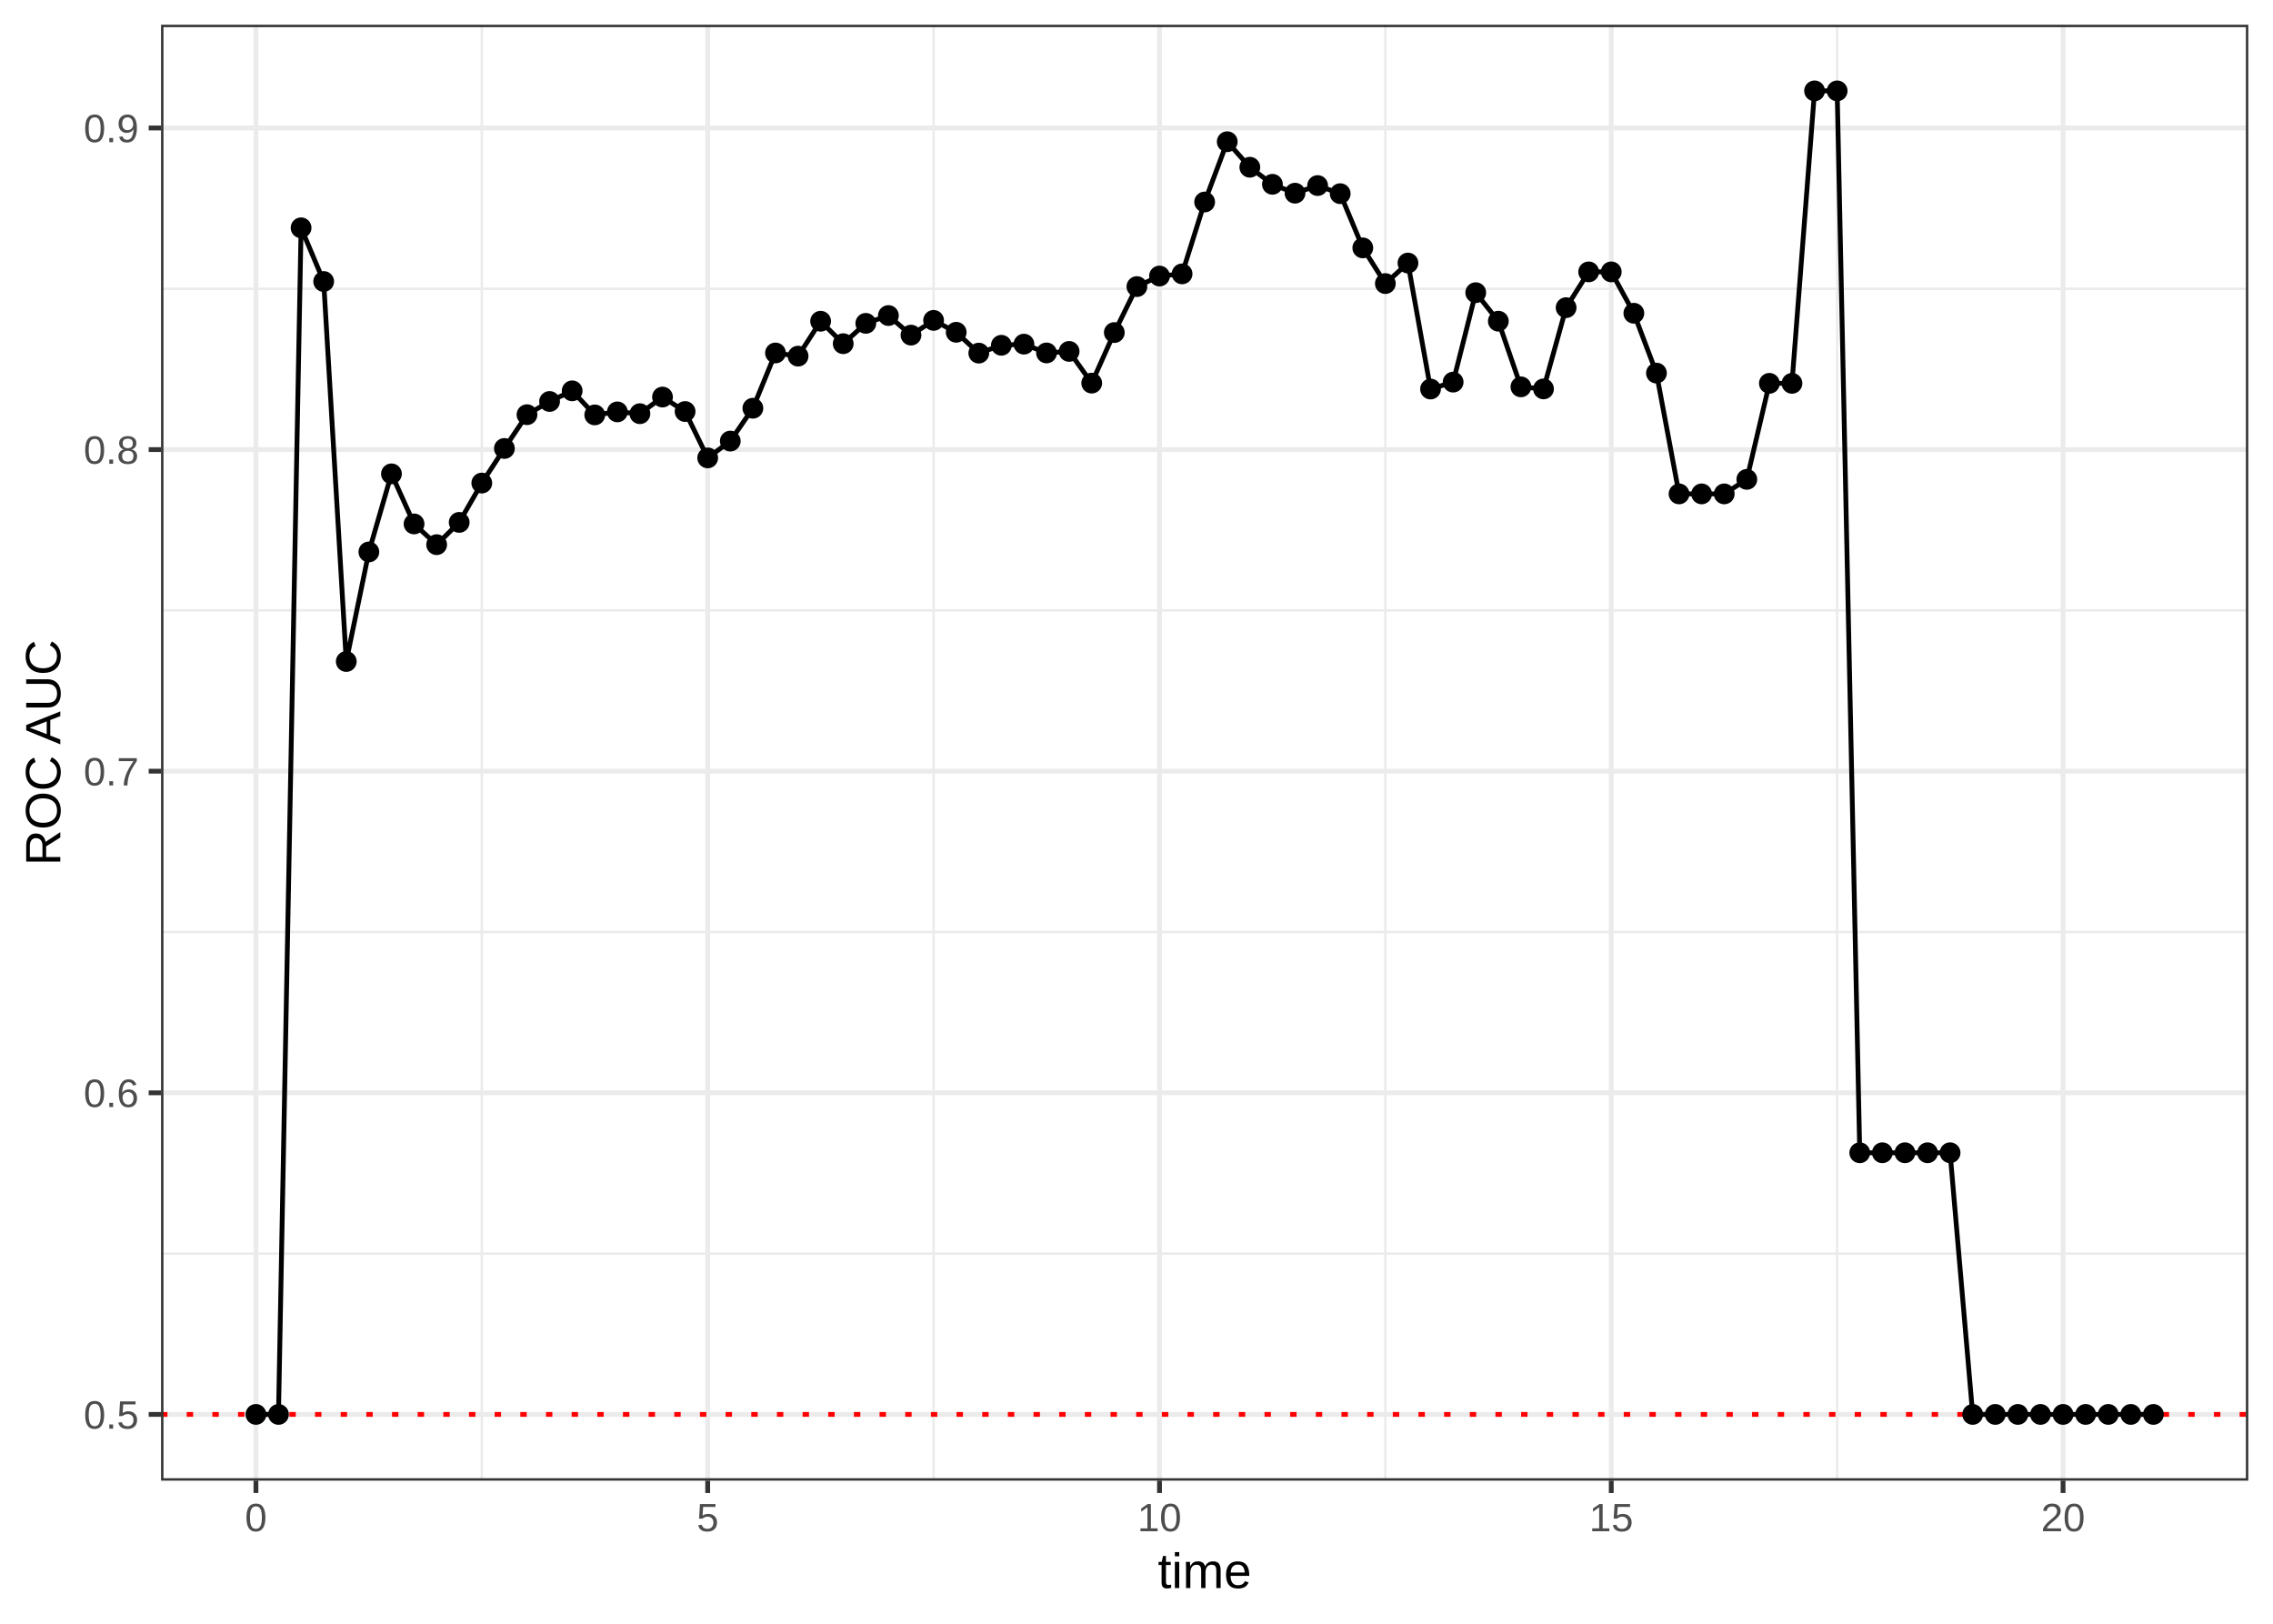
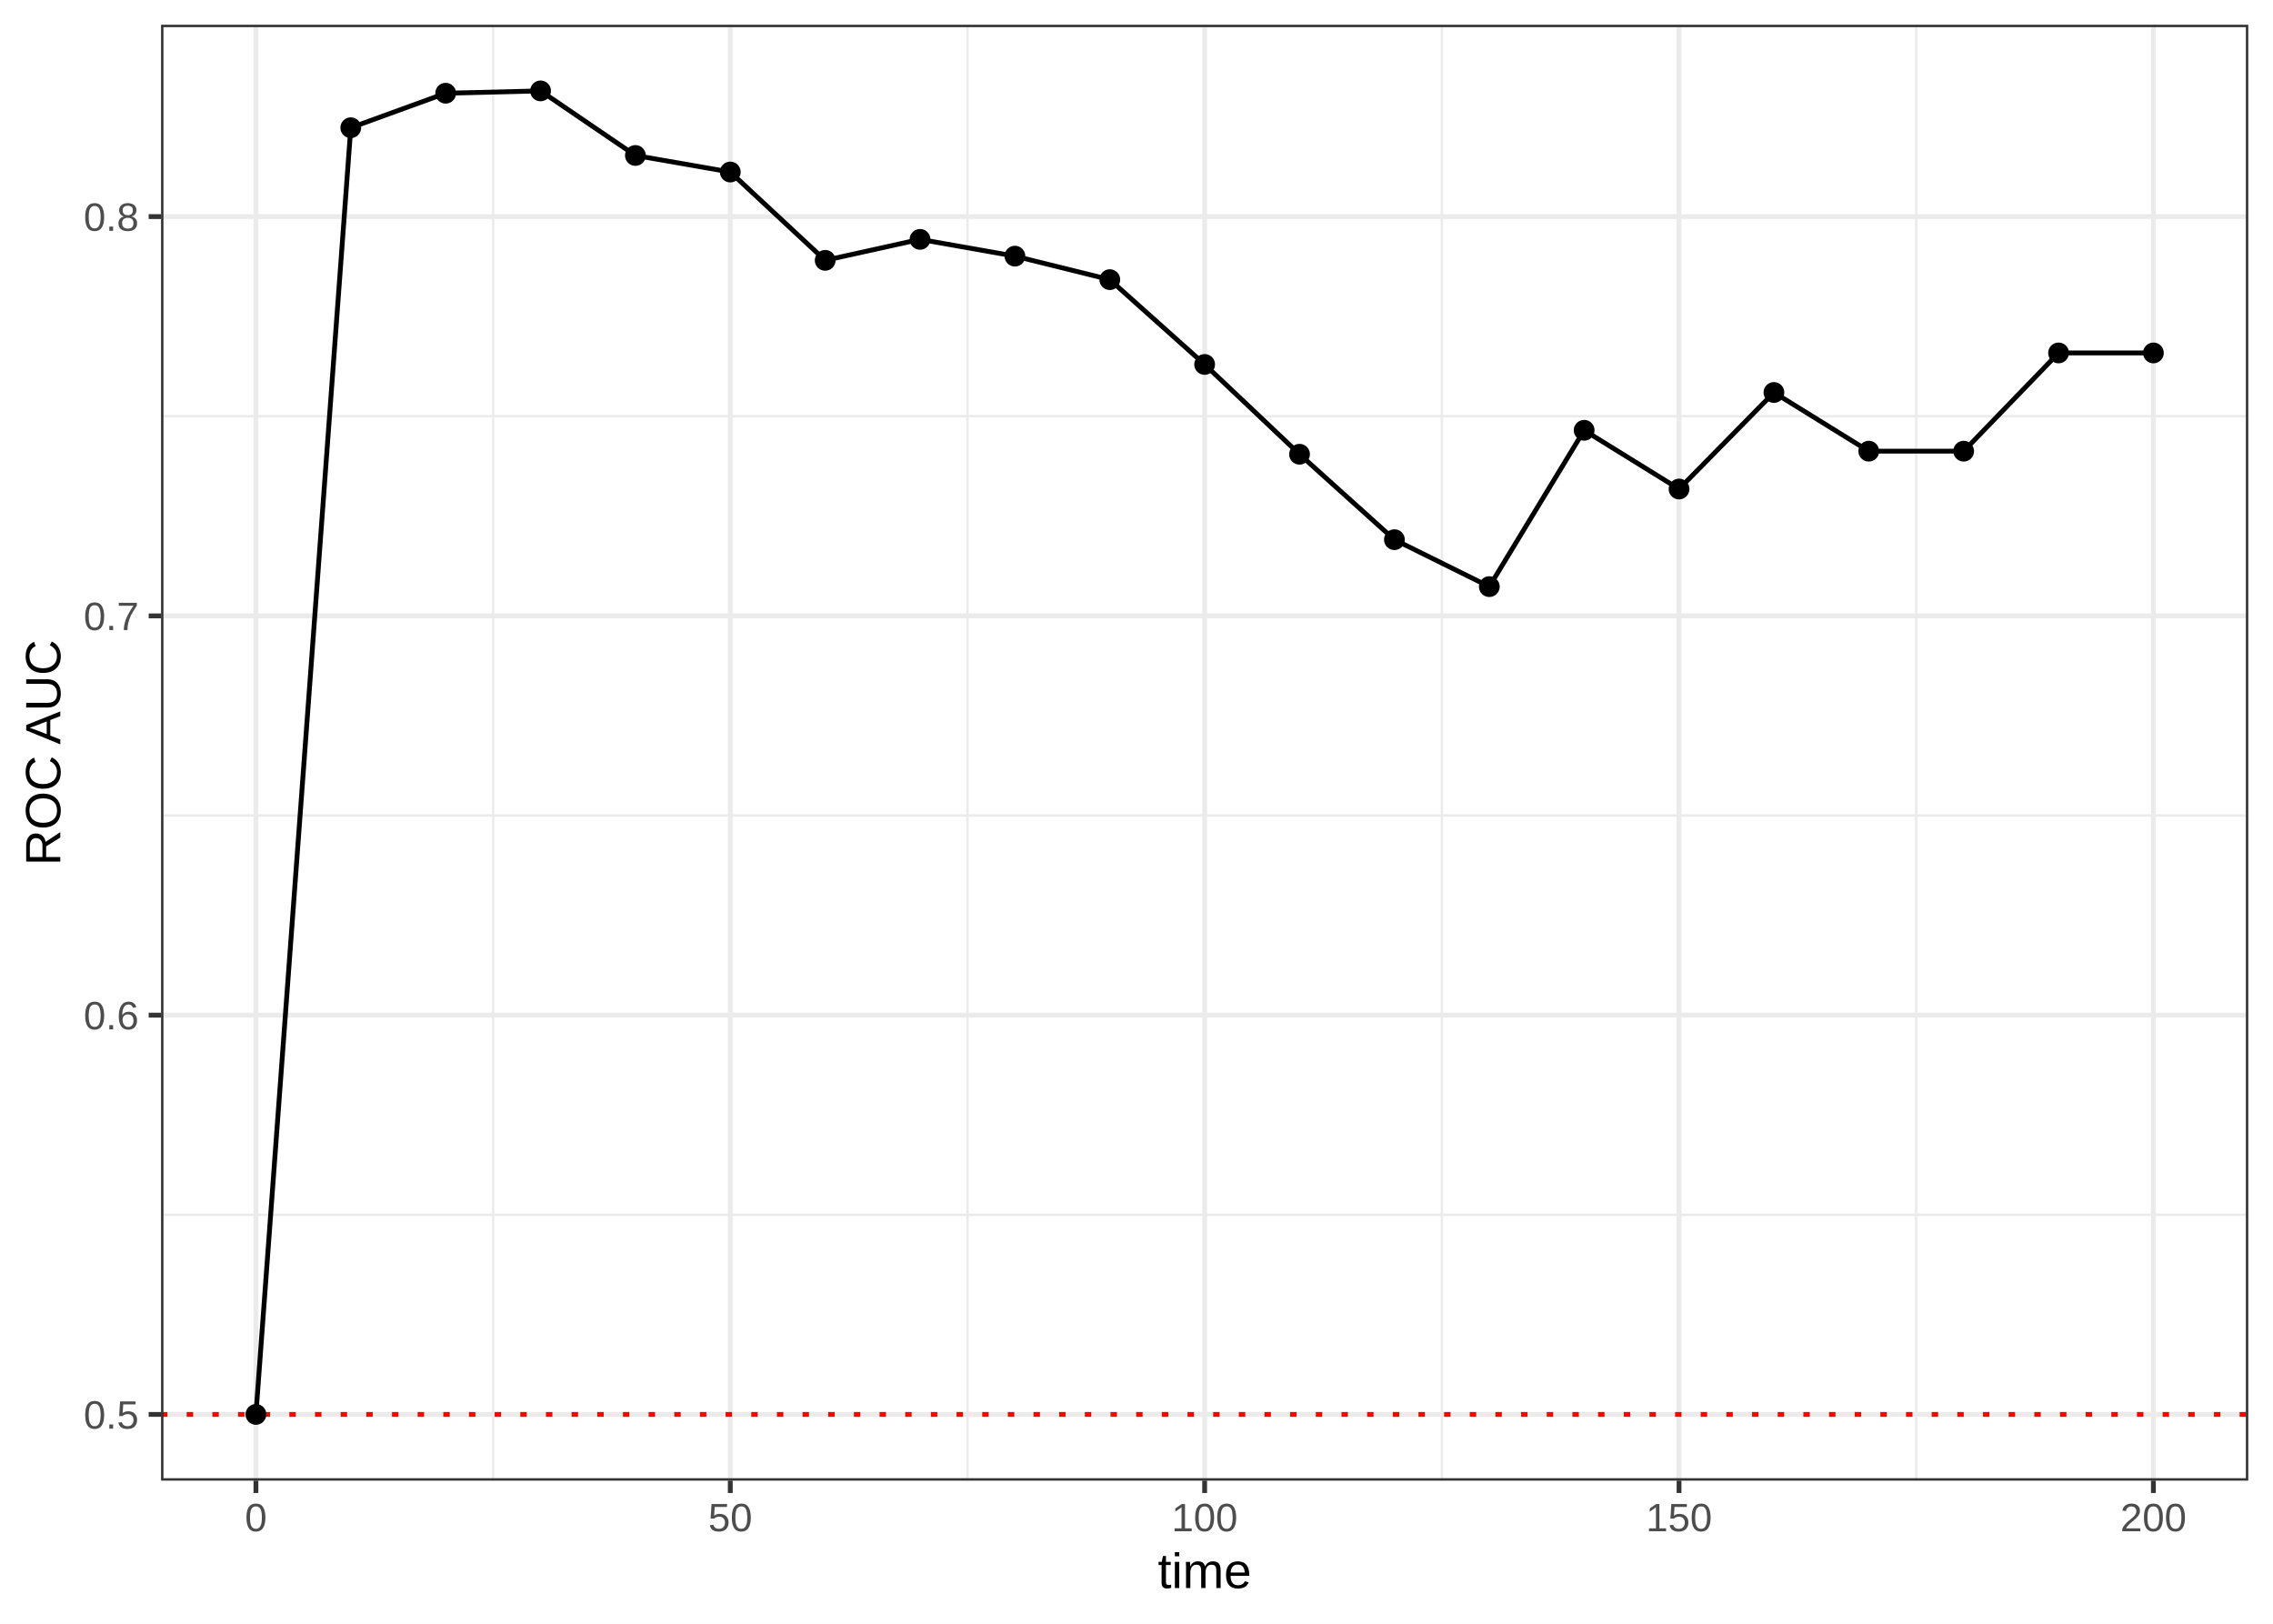
<svg xmlns="http://www.w3.org/2000/svg" class="svglite" width="504.00pt" height="360.00pt" viewBox="0 0 504.00 360.00">
  <defs>
    <style type="text/css">
    .svglite line, .svglite polyline, .svglite polygon, .svglite path, .svglite rect, .svglite circle {
      fill: none;
      stroke: #000000;
      stroke-linecap: round;
      stroke-linejoin: round;
      stroke-miterlimit: 10.00;
    }
    .svglite text {
      white-space: pre;
    }
  </style>
  </defs>
  <rect width="100%" height="100%" style="stroke: none; fill: none;" />
  <defs>
    <clipPath id="cpMC4wMHw1MDQuMDB8MC4wMHwzNjAuMDA=">
      <rect x="0.00" y="0.00" width="504.00" height="360.00" />
    </clipPath>
  </defs>
  <g clip-path="url(#cpMC4wMHw1MDQuMDB8MC4wMHwzNjAuMDA=)">
    <rect x="-0" y="0.00" width="504.00" height="360.00" style="stroke-width: 1.07; stroke: #FFFFFF; fill: #FFFFFF;" />
  </g>
  <defs>
    <clipPath id="cpMzUuNzF8NDk4LjUyfDUuNDh8MzI4LjI3">
      <rect x="35.71" y="5.48" width="462.81" height="322.79" />
    </clipPath>
  </defs>
  <g clip-path="url(#cpMzUuNzF8NDk4LjUyfDUuNDh8MzI4LjI3)">
    <rect x="35.71" y="5.48" width="462.81" height="322.79" style="stroke-width: 1.07; stroke: none; fill: #FFFFFF;" />
-     <polyline points="35.71,277.94 498.52,277.94 " style="stroke-width: 0.53; stroke: #EBEBEB; stroke-linecap: butt;" />
-     <polyline points="35.71,206.64 498.52,206.64 " style="stroke-width: 0.53; stroke: #EBEBEB; stroke-linecap: butt;" />
-     <polyline points="35.71,135.33 498.52,135.33 " style="stroke-width: 0.53; stroke: #EBEBEB; stroke-linecap: butt;" />
-     <polyline points="35.71,64.03 498.52,64.03 " style="stroke-width: 0.53; stroke: #EBEBEB; stroke-linecap: butt;" />
-     <polyline points="106.83,328.27 106.83,5.48 " style="stroke-width: 0.53; stroke: #EBEBEB; stroke-linecap: butt;" />
-     <polyline points="207.01,328.27 207.01,5.48 " style="stroke-width: 0.53; stroke: #EBEBEB; stroke-linecap: butt;" />
-     <polyline points="307.18,328.27 307.18,5.48 " style="stroke-width: 0.53; stroke: #EBEBEB; stroke-linecap: butt;" />
-     <polyline points="407.36,328.27 407.36,5.48 " style="stroke-width: 0.53; stroke: #EBEBEB; stroke-linecap: butt;" />
+     <polyline points="35.71,269.33 498.52,269.33 " style="stroke-width: 0.53; stroke: #EBEBEB; stroke-linecap: butt;" />
+     <polyline points="35.71,180.81 498.52,180.81 " style="stroke-width: 0.53; stroke: #EBEBEB; stroke-linecap: butt;" />
+     <polyline points="35.71,92.28 498.52,92.28 " style="stroke-width: 0.53; stroke: #EBEBEB; stroke-linecap: butt;" />
+     <polyline points="109.34,328.27 109.34,5.48 " style="stroke-width: 0.53; stroke: #EBEBEB; stroke-linecap: butt;" />
+     <polyline points="214.52,328.27 214.52,5.48 " style="stroke-width: 0.53; stroke: #EBEBEB; stroke-linecap: butt;" />
+     <polyline points="319.71,328.27 319.71,5.48 " style="stroke-width: 0.53; stroke: #EBEBEB; stroke-linecap: butt;" />
+     <polyline points="424.89,328.27 424.89,5.48 " style="stroke-width: 0.53; stroke: #EBEBEB; stroke-linecap: butt;" />
    <polyline points="35.71,313.59 498.52,313.59 " style="stroke-width: 1.07; stroke: #EBEBEB; stroke-linecap: butt;" />
-     <polyline points="35.71,242.29 498.52,242.29 " style="stroke-width: 1.07; stroke: #EBEBEB; stroke-linecap: butt;" />
-     <polyline points="35.71,170.98 498.52,170.98 " style="stroke-width: 1.07; stroke: #EBEBEB; stroke-linecap: butt;" />
-     <polyline points="35.71,99.68 498.52,99.68 " style="stroke-width: 1.07; stroke: #EBEBEB; stroke-linecap: butt;" />
-     <polyline points="35.71,28.37 498.52,28.37 " style="stroke-width: 1.07; stroke: #EBEBEB; stroke-linecap: butt;" />
+     <polyline points="35.71,225.07 498.52,225.07 " style="stroke-width: 1.07; stroke: #EBEBEB; stroke-linecap: butt;" />
+     <polyline points="35.71,136.55 498.52,136.55 " style="stroke-width: 1.07; stroke: #EBEBEB; stroke-linecap: butt;" />
+     <polyline points="35.71,48.02 498.52,48.02 " style="stroke-width: 1.07; stroke: #EBEBEB; stroke-linecap: butt;" />
    <polyline points="56.75,328.27 56.75,5.48 " style="stroke-width: 1.07; stroke: #EBEBEB; stroke-linecap: butt;" />
-     <polyline points="156.92,328.27 156.92,5.48 " style="stroke-width: 1.07; stroke: #EBEBEB; stroke-linecap: butt;" />
-     <polyline points="257.10,328.27 257.10,5.48 " style="stroke-width: 1.07; stroke: #EBEBEB; stroke-linecap: butt;" />
-     <polyline points="357.27,328.27 357.27,5.48 " style="stroke-width: 1.07; stroke: #EBEBEB; stroke-linecap: butt;" />
-     <polyline points="457.45,328.27 457.45,5.48 " style="stroke-width: 1.07; stroke: #EBEBEB; stroke-linecap: butt;" />
+     <polyline points="161.93,328.27 161.93,5.48 " style="stroke-width: 1.07; stroke: #EBEBEB; stroke-linecap: butt;" />
+     <polyline points="267.11,328.27 267.11,5.48 " style="stroke-width: 1.07; stroke: #EBEBEB; stroke-linecap: butt;" />
+     <polyline points="372.30,328.27 372.30,5.48 " style="stroke-width: 1.07; stroke: #EBEBEB; stroke-linecap: butt;" />
+     <polyline points="477.48,328.27 477.48,5.48 " style="stroke-width: 1.07; stroke: #EBEBEB; stroke-linecap: butt;" />
    <line x1="35.71" y1="313.59" x2="498.52" y2="313.59" style="stroke-width: 1.07; stroke: #FF0000; stroke-dasharray: 1.42,4.27; stroke-linecap: butt;" />
-     <polyline points="56.75,313.59 61.75,313.59 66.76,50.51 71.77,62.41 76.78,146.66 81.79,122.37 86.80,105.06 91.81,116.16 96.82,120.76 101.82,115.82 106.83,107.10 111.84,99.43 116.85,91.94 121.86,89.01 126.87,86.65 131.88,91.99 136.89,91.32 141.89,91.72 146.90,88.03 151.91,91.24 156.92,101.52 161.93,97.79 166.94,90.51 171.95,78.26 176.96,78.96 181.96,71.22 186.97,76.20 191.98,71.69 196.99,69.96 202.00,74.30 207.01,71.03 212.02,73.67 217.03,78.29 222.04,76.55 227.04,76.30 232.05,78.25 237.06,77.91 242.07,84.94 247.08,73.73 252.09,63.54 257.10,61.20 262.11,60.72 267.11,44.79 272.12,31.42 277.13,37.08 282.14,40.86 287.15,42.83 292.16,41.14 297.17,42.94 302.18,54.96 307.18,62.87 312.19,58.32 317.20,86.25 322.21,84.72 327.22,64.89 332.23,71.21 337.24,85.77 342.25,86.22 347.26,68.21 352.26,60.28 357.27,60.28 362.28,69.45 367.29,82.72 372.30,109.50 377.31,109.50 382.32,109.50 387.33,106.28 392.33,84.99 397.34,84.99 402.35,20.15 407.36,20.15 412.37,255.58 417.38,255.58 422.39,255.58 427.40,255.58 432.40,255.58 437.41,313.59 442.42,313.59 447.43,313.59 452.44,313.59 457.45,313.59 462.46,313.59 467.47,313.59 472.47,313.59 477.48,313.59 " style="stroke-width: 1.07; stroke-linecap: butt;" />
+     <polyline points="56.75,313.59 77.78,28.32 98.82,20.67 119.86,20.15 140.89,34.47 161.93,38.14 182.97,57.72 204.00,53.07 225.04,56.79 246.08,62.00 267.11,80.80 288.15,100.71 309.19,119.65 330.23,130.06 351.26,95.40 372.30,108.42 393.34,87.02 414.37,100.03 435.41,100.03 456.45,78.25 477.48,78.25 " style="stroke-width: 1.07; stroke-linecap: butt;" />
    <circle cx="56.75" cy="313.59" r="1.95" style="stroke-width: 0.71; fill: #000000;" />
-     <circle cx="61.75" cy="313.59" r="1.95" style="stroke-width: 0.71; fill: #000000;" />
-     <circle cx="66.76" cy="50.51" r="1.95" style="stroke-width: 0.71; fill: #000000;" />
-     <circle cx="71.77" cy="62.41" r="1.95" style="stroke-width: 0.71; fill: #000000;" />
-     <circle cx="76.78" cy="146.66" r="1.95" style="stroke-width: 0.71; fill: #000000;" />
-     <circle cx="81.79" cy="122.37" r="1.95" style="stroke-width: 0.71; fill: #000000;" />
-     <circle cx="86.80" cy="105.06" r="1.95" style="stroke-width: 0.71; fill: #000000;" />
-     <circle cx="91.81" cy="116.16" r="1.95" style="stroke-width: 0.71; fill: #000000;" />
-     <circle cx="96.82" cy="120.76" r="1.95" style="stroke-width: 0.71; fill: #000000;" />
-     <circle cx="101.82" cy="115.82" r="1.95" style="stroke-width: 0.71; fill: #000000;" />
-     <circle cx="106.83" cy="107.10" r="1.95" style="stroke-width: 0.71; fill: #000000;" />
-     <circle cx="111.84" cy="99.43" r="1.95" style="stroke-width: 0.71; fill: #000000;" />
-     <circle cx="116.85" cy="91.94" r="1.95" style="stroke-width: 0.71; fill: #000000;" />
-     <circle cx="121.86" cy="89.01" r="1.95" style="stroke-width: 0.71; fill: #000000;" />
-     <circle cx="126.87" cy="86.65" r="1.95" style="stroke-width: 0.71; fill: #000000;" />
-     <circle cx="131.88" cy="91.99" r="1.95" style="stroke-width: 0.71; fill: #000000;" />
-     <circle cx="136.89" cy="91.32" r="1.95" style="stroke-width: 0.71; fill: #000000;" />
-     <circle cx="141.89" cy="91.72" r="1.95" style="stroke-width: 0.71; fill: #000000;" />
-     <circle cx="146.90" cy="88.03" r="1.95" style="stroke-width: 0.71; fill: #000000;" />
-     <circle cx="151.91" cy="91.24" r="1.95" style="stroke-width: 0.71; fill: #000000;" />
-     <circle cx="156.92" cy="101.52" r="1.95" style="stroke-width: 0.71; fill: #000000;" />
-     <circle cx="161.93" cy="97.79" r="1.95" style="stroke-width: 0.71; fill: #000000;" />
-     <circle cx="166.94" cy="90.51" r="1.95" style="stroke-width: 0.71; fill: #000000;" />
-     <circle cx="171.95" cy="78.26" r="1.95" style="stroke-width: 0.71; fill: #000000;" />
-     <circle cx="176.96" cy="78.96" r="1.95" style="stroke-width: 0.71; fill: #000000;" />
-     <circle cx="181.96" cy="71.22" r="1.95" style="stroke-width: 0.71; fill: #000000;" />
-     <circle cx="186.97" cy="76.20" r="1.95" style="stroke-width: 0.71; fill: #000000;" />
-     <circle cx="191.98" cy="71.69" r="1.95" style="stroke-width: 0.71; fill: #000000;" />
-     <circle cx="196.99" cy="69.96" r="1.95" style="stroke-width: 0.71; fill: #000000;" />
-     <circle cx="202.00" cy="74.30" r="1.95" style="stroke-width: 0.71; fill: #000000;" />
-     <circle cx="207.01" cy="71.03" r="1.95" style="stroke-width: 0.71; fill: #000000;" />
-     <circle cx="212.02" cy="73.67" r="1.95" style="stroke-width: 0.71; fill: #000000;" />
-     <circle cx="217.03" cy="78.29" r="1.95" style="stroke-width: 0.71; fill: #000000;" />
-     <circle cx="222.04" cy="76.55" r="1.95" style="stroke-width: 0.71; fill: #000000;" />
-     <circle cx="227.04" cy="76.30" r="1.95" style="stroke-width: 0.71; fill: #000000;" />
-     <circle cx="232.05" cy="78.25" r="1.95" style="stroke-width: 0.71; fill: #000000;" />
-     <circle cx="237.06" cy="77.91" r="1.95" style="stroke-width: 0.71; fill: #000000;" />
-     <circle cx="242.07" cy="84.94" r="1.95" style="stroke-width: 0.71; fill: #000000;" />
-     <circle cx="247.08" cy="73.73" r="1.95" style="stroke-width: 0.71; fill: #000000;" />
-     <circle cx="252.09" cy="63.54" r="1.95" style="stroke-width: 0.71; fill: #000000;" />
-     <circle cx="257.10" cy="61.20" r="1.95" style="stroke-width: 0.71; fill: #000000;" />
-     <circle cx="262.11" cy="60.72" r="1.95" style="stroke-width: 0.71; fill: #000000;" />
-     <circle cx="267.11" cy="44.79" r="1.95" style="stroke-width: 0.71; fill: #000000;" />
-     <circle cx="272.12" cy="31.42" r="1.95" style="stroke-width: 0.71; fill: #000000;" />
-     <circle cx="277.13" cy="37.08" r="1.95" style="stroke-width: 0.71; fill: #000000;" />
-     <circle cx="282.14" cy="40.86" r="1.95" style="stroke-width: 0.71; fill: #000000;" />
-     <circle cx="287.15" cy="42.83" r="1.95" style="stroke-width: 0.71; fill: #000000;" />
-     <circle cx="292.16" cy="41.14" r="1.95" style="stroke-width: 0.71; fill: #000000;" />
-     <circle cx="297.17" cy="42.94" r="1.95" style="stroke-width: 0.71; fill: #000000;" />
-     <circle cx="302.18" cy="54.96" r="1.95" style="stroke-width: 0.71; fill: #000000;" />
-     <circle cx="307.18" cy="62.87" r="1.95" style="stroke-width: 0.71; fill: #000000;" />
-     <circle cx="312.19" cy="58.32" r="1.95" style="stroke-width: 0.71; fill: #000000;" />
-     <circle cx="317.20" cy="86.25" r="1.95" style="stroke-width: 0.71; fill: #000000;" />
-     <circle cx="322.21" cy="84.72" r="1.95" style="stroke-width: 0.71; fill: #000000;" />
-     <circle cx="327.22" cy="64.89" r="1.95" style="stroke-width: 0.71; fill: #000000;" />
-     <circle cx="332.23" cy="71.21" r="1.95" style="stroke-width: 0.71; fill: #000000;" />
-     <circle cx="337.24" cy="85.77" r="1.95" style="stroke-width: 0.71; fill: #000000;" />
-     <circle cx="342.25" cy="86.22" r="1.95" style="stroke-width: 0.71; fill: #000000;" />
-     <circle cx="347.26" cy="68.21" r="1.95" style="stroke-width: 0.71; fill: #000000;" />
-     <circle cx="352.26" cy="60.28" r="1.95" style="stroke-width: 0.71; fill: #000000;" />
-     <circle cx="357.27" cy="60.28" r="1.95" style="stroke-width: 0.71; fill: #000000;" />
-     <circle cx="362.28" cy="69.45" r="1.95" style="stroke-width: 0.71; fill: #000000;" />
-     <circle cx="367.29" cy="82.72" r="1.95" style="stroke-width: 0.71; fill: #000000;" />
-     <circle cx="372.30" cy="109.50" r="1.95" style="stroke-width: 0.71; fill: #000000;" />
-     <circle cx="377.31" cy="109.50" r="1.95" style="stroke-width: 0.71; fill: #000000;" />
-     <circle cx="382.32" cy="109.50" r="1.95" style="stroke-width: 0.71; fill: #000000;" />
-     <circle cx="387.33" cy="106.28" r="1.95" style="stroke-width: 0.71; fill: #000000;" />
-     <circle cx="392.33" cy="84.99" r="1.95" style="stroke-width: 0.71; fill: #000000;" />
-     <circle cx="397.34" cy="84.99" r="1.95" style="stroke-width: 0.71; fill: #000000;" />
-     <circle cx="402.35" cy="20.15" r="1.95" style="stroke-width: 0.71; fill: #000000;" />
-     <circle cx="407.36" cy="20.15" r="1.95" style="stroke-width: 0.71; fill: #000000;" />
-     <circle cx="412.37" cy="255.58" r="1.95" style="stroke-width: 0.71; fill: #000000;" />
-     <circle cx="417.38" cy="255.58" r="1.95" style="stroke-width: 0.71; fill: #000000;" />
-     <circle cx="422.39" cy="255.58" r="1.95" style="stroke-width: 0.71; fill: #000000;" />
-     <circle cx="427.40" cy="255.58" r="1.95" style="stroke-width: 0.71; fill: #000000;" />
-     <circle cx="432.40" cy="255.58" r="1.95" style="stroke-width: 0.71; fill: #000000;" />
-     <circle cx="437.41" cy="313.59" r="1.95" style="stroke-width: 0.71; fill: #000000;" />
-     <circle cx="442.42" cy="313.59" r="1.95" style="stroke-width: 0.71; fill: #000000;" />
-     <circle cx="447.43" cy="313.59" r="1.95" style="stroke-width: 0.71; fill: #000000;" />
-     <circle cx="452.44" cy="313.59" r="1.95" style="stroke-width: 0.71; fill: #000000;" />
-     <circle cx="457.45" cy="313.59" r="1.95" style="stroke-width: 0.71; fill: #000000;" />
-     <circle cx="462.46" cy="313.59" r="1.95" style="stroke-width: 0.71; fill: #000000;" />
-     <circle cx="467.47" cy="313.59" r="1.95" style="stroke-width: 0.71; fill: #000000;" />
-     <circle cx="472.47" cy="313.59" r="1.95" style="stroke-width: 0.71; fill: #000000;" />
-     <circle cx="477.48" cy="313.59" r="1.95" style="stroke-width: 0.71; fill: #000000;" />
+     <circle cx="77.78" cy="28.32" r="1.95" style="stroke-width: 0.71; fill: #000000;" />
+     <circle cx="98.82" cy="20.67" r="1.95" style="stroke-width: 0.71; fill: #000000;" />
+     <circle cx="119.86" cy="20.15" r="1.95" style="stroke-width: 0.71; fill: #000000;" />
+     <circle cx="140.89" cy="34.47" r="1.95" style="stroke-width: 0.71; fill: #000000;" />
+     <circle cx="161.93" cy="38.14" r="1.95" style="stroke-width: 0.71; fill: #000000;" />
+     <circle cx="182.97" cy="57.72" r="1.95" style="stroke-width: 0.71; fill: #000000;" />
+     <circle cx="204.00" cy="53.07" r="1.95" style="stroke-width: 0.71; fill: #000000;" />
+     <circle cx="225.04" cy="56.79" r="1.95" style="stroke-width: 0.71; fill: #000000;" />
+     <circle cx="246.08" cy="62.00" r="1.95" style="stroke-width: 0.71; fill: #000000;" />
+     <circle cx="267.11" cy="80.80" r="1.95" style="stroke-width: 0.71; fill: #000000;" />
+     <circle cx="288.15" cy="100.71" r="1.95" style="stroke-width: 0.71; fill: #000000;" />
+     <circle cx="309.19" cy="119.65" r="1.95" style="stroke-width: 0.71; fill: #000000;" />
+     <circle cx="330.23" cy="130.06" r="1.95" style="stroke-width: 0.71; fill: #000000;" />
+     <circle cx="351.26" cy="95.40" r="1.95" style="stroke-width: 0.71; fill: #000000;" />
+     <circle cx="372.30" cy="108.42" r="1.95" style="stroke-width: 0.71; fill: #000000;" />
+     <circle cx="393.34" cy="87.02" r="1.95" style="stroke-width: 0.71; fill: #000000;" />
+     <circle cx="414.37" cy="100.03" r="1.95" style="stroke-width: 0.71; fill: #000000;" />
+     <circle cx="435.41" cy="100.03" r="1.95" style="stroke-width: 0.71; fill: #000000;" />
+     <circle cx="456.45" cy="78.25" r="1.95" style="stroke-width: 0.71; fill: #000000;" />
+     <circle cx="477.48" cy="78.25" r="1.95" style="stroke-width: 0.71; fill: #000000;" />
    <rect x="35.71" y="5.48" width="462.81" height="322.79" style="stroke-width: 1.07; stroke: #333333;" />
  </g>
  <g clip-path="url(#cpMC4wMHw1MDQuMDB8MC4wMHwzNjAuMDA=)">
    <text x="30.78" y="316.75" text-anchor="end" style="font-size: 8.80px;fill: #4D4D4D; font-family: &quot;Arial&quot;;" textLength="12.23px" lengthAdjust="spacingAndGlyphs">0.5</text>
-     <text x="30.78" y="245.44" text-anchor="end" style="font-size: 8.80px;fill: #4D4D4D; font-family: &quot;Arial&quot;;" textLength="12.23px" lengthAdjust="spacingAndGlyphs">0.6</text>
-     <text x="30.78" y="174.14" text-anchor="end" style="font-size: 8.80px;fill: #4D4D4D; font-family: &quot;Arial&quot;;" textLength="12.23px" lengthAdjust="spacingAndGlyphs">0.7</text>
-     <text x="30.78" y="102.83" text-anchor="end" style="font-size: 8.80px;fill: #4D4D4D; font-family: &quot;Arial&quot;;" textLength="12.23px" lengthAdjust="spacingAndGlyphs">0.8</text>
-     <text x="30.78" y="31.53" text-anchor="end" style="font-size: 8.80px;fill: #4D4D4D; font-family: &quot;Arial&quot;;" textLength="12.23px" lengthAdjust="spacingAndGlyphs">0.9</text>
+     <text x="30.78" y="228.22" text-anchor="end" style="font-size: 8.80px;fill: #4D4D4D; font-family: &quot;Arial&quot;;" textLength="12.23px" lengthAdjust="spacingAndGlyphs">0.6</text>
+     <text x="30.78" y="139.70" text-anchor="end" style="font-size: 8.80px;fill: #4D4D4D; font-family: &quot;Arial&quot;;" textLength="12.23px" lengthAdjust="spacingAndGlyphs">0.7</text>
+     <text x="30.78" y="51.18" text-anchor="end" style="font-size: 8.80px;fill: #4D4D4D; font-family: &quot;Arial&quot;;" textLength="12.23px" lengthAdjust="spacingAndGlyphs">0.8</text>
    <polyline points="32.97,313.59 35.71,313.59 " style="stroke-width: 1.07; stroke: #333333; stroke-linecap: butt;" />
-     <polyline points="32.97,242.29 35.71,242.29 " style="stroke-width: 1.07; stroke: #333333; stroke-linecap: butt;" />
-     <polyline points="32.97,170.98 35.71,170.98 " style="stroke-width: 1.07; stroke: #333333; stroke-linecap: butt;" />
-     <polyline points="32.97,99.68 35.71,99.68 " style="stroke-width: 1.07; stroke: #333333; stroke-linecap: butt;" />
-     <polyline points="32.97,28.37 35.71,28.37 " style="stroke-width: 1.07; stroke: #333333; stroke-linecap: butt;" />
+     <polyline points="32.97,225.07 35.71,225.07 " style="stroke-width: 1.07; stroke: #333333; stroke-linecap: butt;" />
+     <polyline points="32.97,136.55 35.71,136.55 " style="stroke-width: 1.07; stroke: #333333; stroke-linecap: butt;" />
+     <polyline points="32.97,48.02 35.71,48.02 " style="stroke-width: 1.07; stroke: #333333; stroke-linecap: butt;" />
    <polyline points="56.75,331.01 56.75,328.27 " style="stroke-width: 1.07; stroke: #333333; stroke-linecap: butt;" />
-     <polyline points="156.92,331.01 156.92,328.27 " style="stroke-width: 1.07; stroke: #333333; stroke-linecap: butt;" />
-     <polyline points="257.10,331.01 257.10,328.27 " style="stroke-width: 1.07; stroke: #333333; stroke-linecap: butt;" />
-     <polyline points="357.27,331.01 357.27,328.27 " style="stroke-width: 1.07; stroke: #333333; stroke-linecap: butt;" />
-     <polyline points="457.45,331.01 457.45,328.27 " style="stroke-width: 1.07; stroke: #333333; stroke-linecap: butt;" />
+     <polyline points="161.93,331.01 161.93,328.27 " style="stroke-width: 1.07; stroke: #333333; stroke-linecap: butt;" />
+     <polyline points="267.11,331.01 267.11,328.27 " style="stroke-width: 1.07; stroke: #333333; stroke-linecap: butt;" />
+     <polyline points="372.30,331.01 372.30,328.27 " style="stroke-width: 1.07; stroke: #333333; stroke-linecap: butt;" />
+     <polyline points="477.48,331.01 477.48,328.27 " style="stroke-width: 1.07; stroke: #333333; stroke-linecap: butt;" />
    <text x="56.75" y="339.50" text-anchor="middle" style="font-size: 8.80px;fill: #4D4D4D; font-family: &quot;Arial&quot;;" textLength="4.90px" lengthAdjust="spacingAndGlyphs">0</text>
-     <text x="156.92" y="339.50" text-anchor="middle" style="font-size: 8.80px;fill: #4D4D4D; font-family: &quot;Arial&quot;;" textLength="4.90px" lengthAdjust="spacingAndGlyphs">5</text>
-     <text x="257.10" y="339.50" text-anchor="middle" style="font-size: 8.80px;fill: #4D4D4D; font-family: &quot;Arial&quot;;" textLength="9.79px" lengthAdjust="spacingAndGlyphs">10</text>
-     <text x="357.27" y="339.50" text-anchor="middle" style="font-size: 8.80px;fill: #4D4D4D; font-family: &quot;Arial&quot;;" textLength="9.79px" lengthAdjust="spacingAndGlyphs">15</text>
-     <text x="457.45" y="339.50" text-anchor="middle" style="font-size: 8.80px;fill: #4D4D4D; font-family: &quot;Arial&quot;;" textLength="9.79px" lengthAdjust="spacingAndGlyphs">20</text>
+     <text x="161.93" y="339.50" text-anchor="middle" style="font-size: 8.80px;fill: #4D4D4D; font-family: &quot;Arial&quot;;" textLength="9.79px" lengthAdjust="spacingAndGlyphs">50</text>
+     <text x="267.11" y="339.50" text-anchor="middle" style="font-size: 8.80px;fill: #4D4D4D; font-family: &quot;Arial&quot;;" textLength="14.69px" lengthAdjust="spacingAndGlyphs">100</text>
+     <text x="372.30" y="339.50" text-anchor="middle" style="font-size: 8.80px;fill: #4D4D4D; font-family: &quot;Arial&quot;;" textLength="14.69px" lengthAdjust="spacingAndGlyphs">150</text>
+     <text x="477.48" y="339.50" text-anchor="middle" style="font-size: 8.80px;fill: #4D4D4D; font-family: &quot;Arial&quot;;" textLength="14.69px" lengthAdjust="spacingAndGlyphs">200</text>
    <text x="267.11" y="352.09" text-anchor="middle" style="font-size: 11.00px; font-family: &quot;Arial&quot;;" textLength="20.78px" lengthAdjust="spacingAndGlyphs">time</text>
    <text transform="translate(13.37,166.87) rotate(-90)" text-anchor="middle" style="font-size: 11.00px; font-family: &quot;Arial&quot;;" textLength="50.71px" lengthAdjust="spacingAndGlyphs">ROC AUC</text>
  </g>
</svg>
